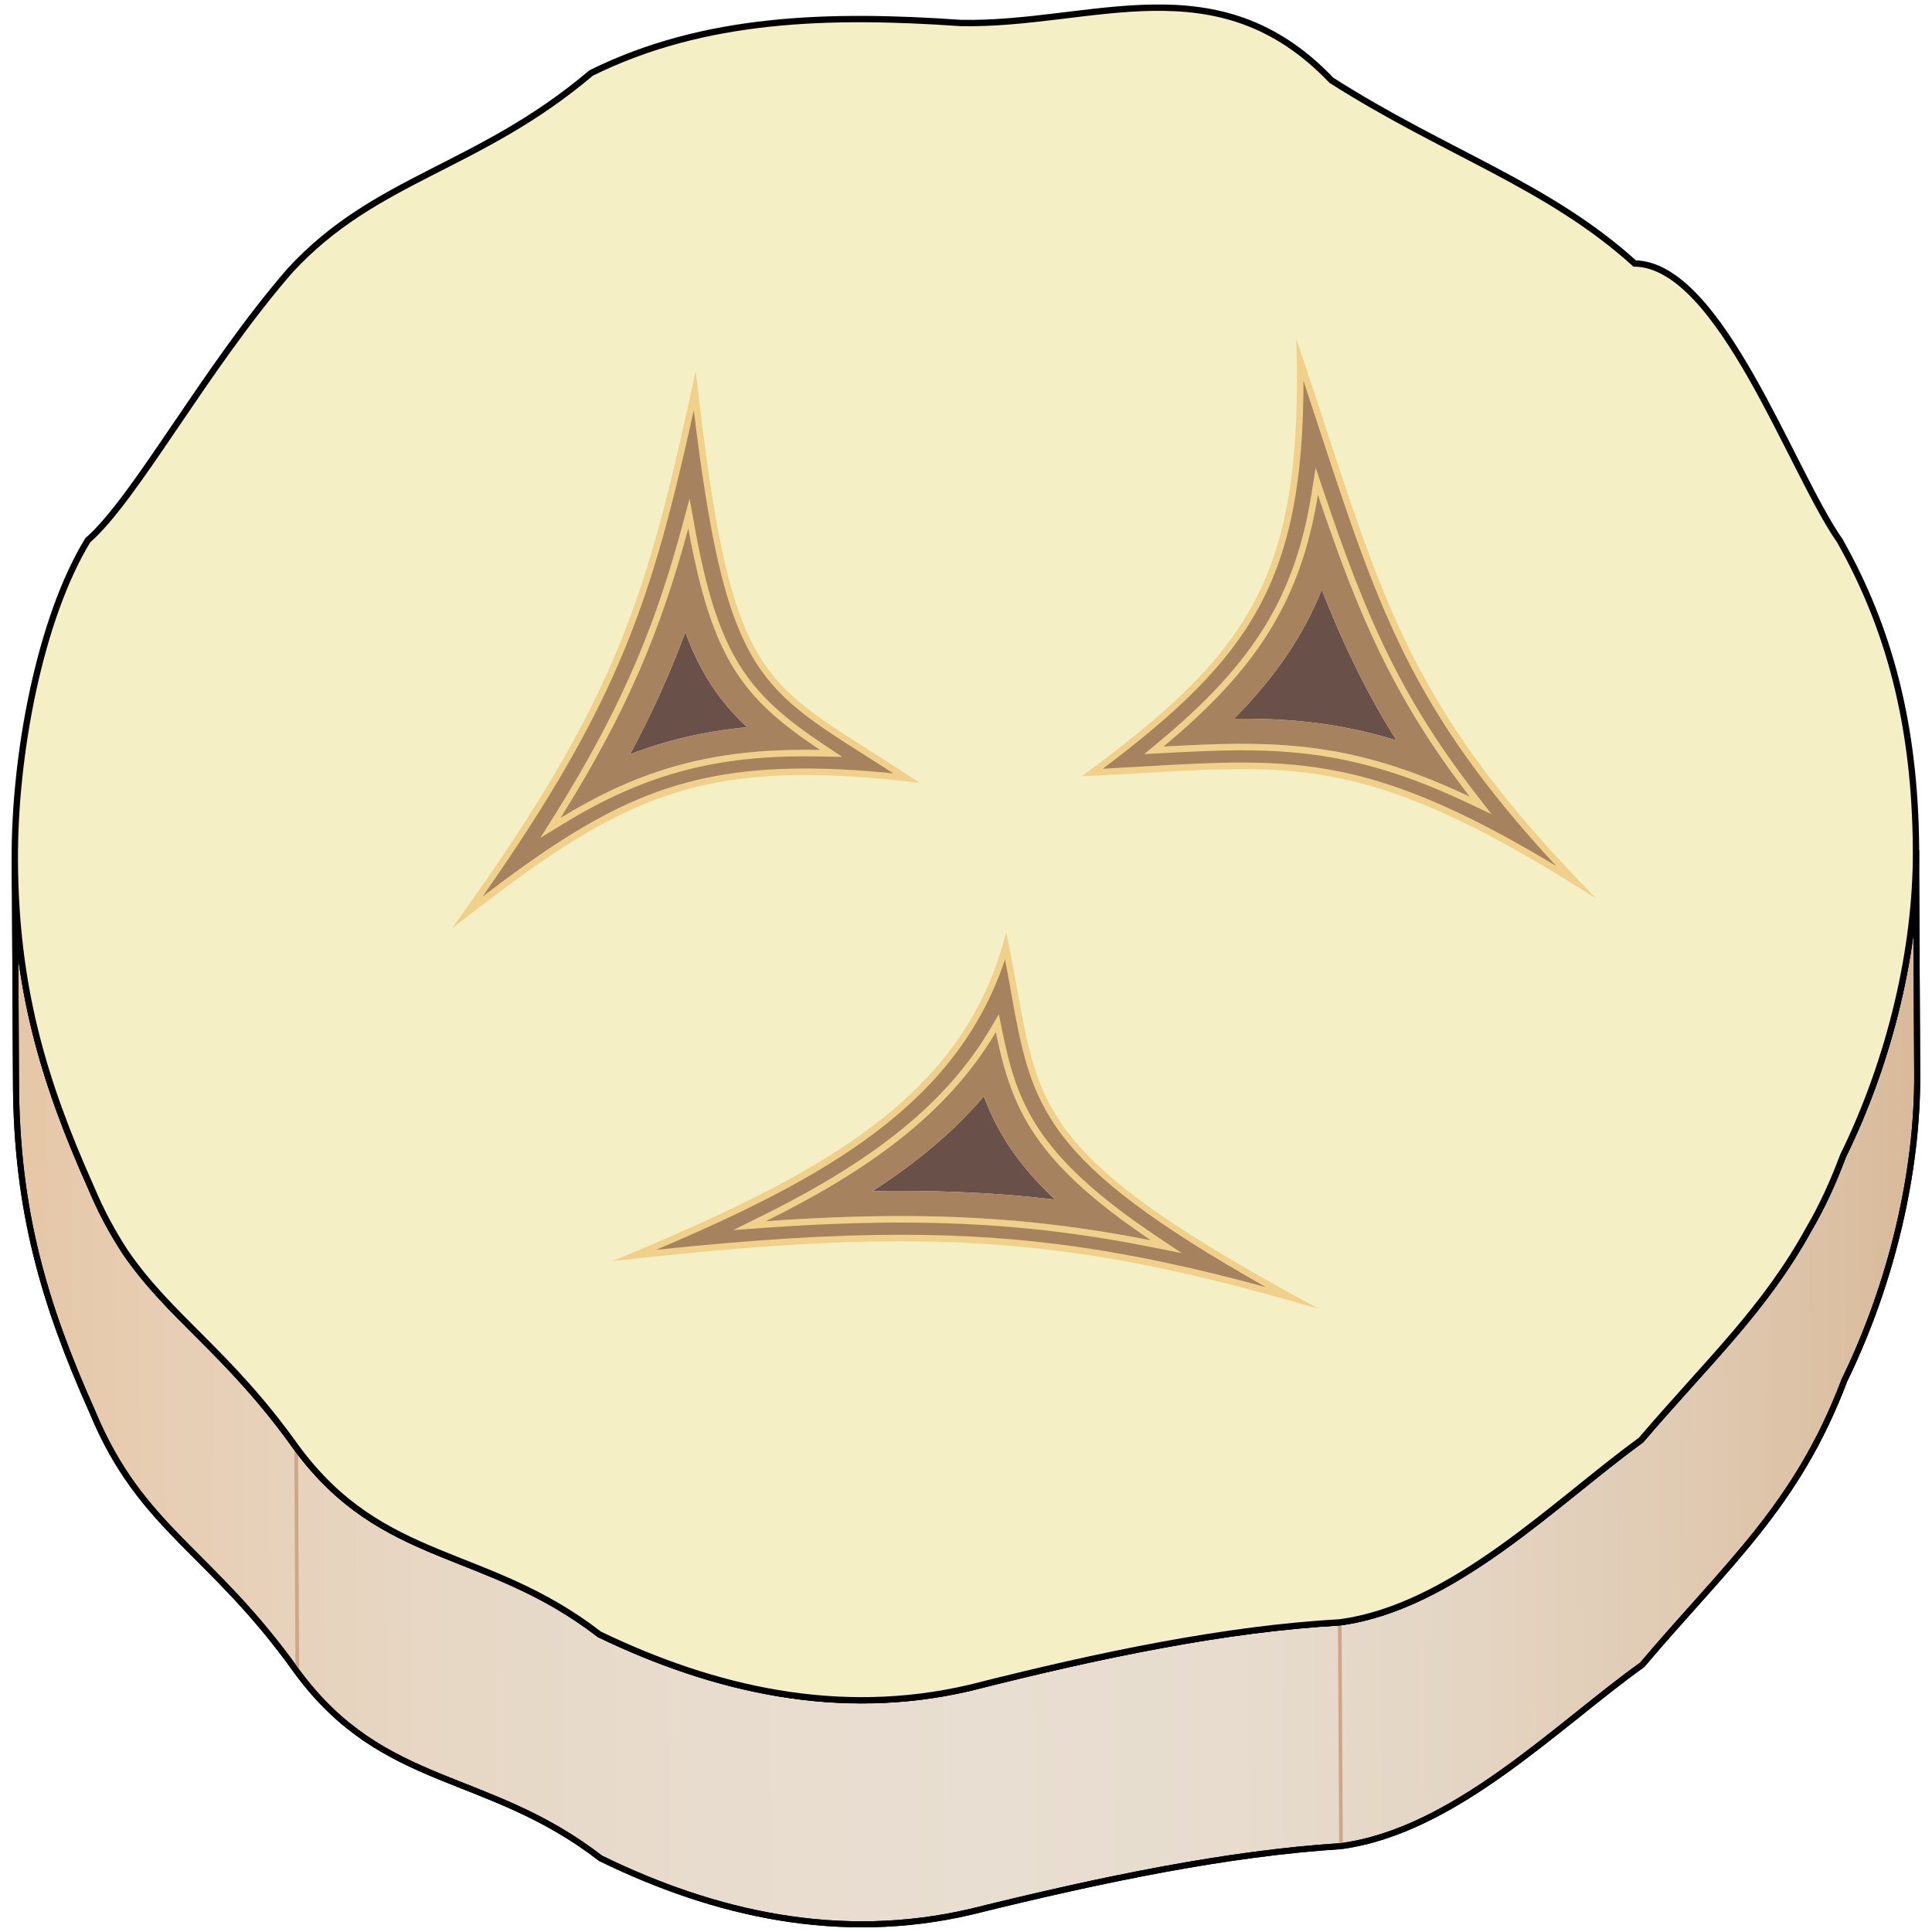
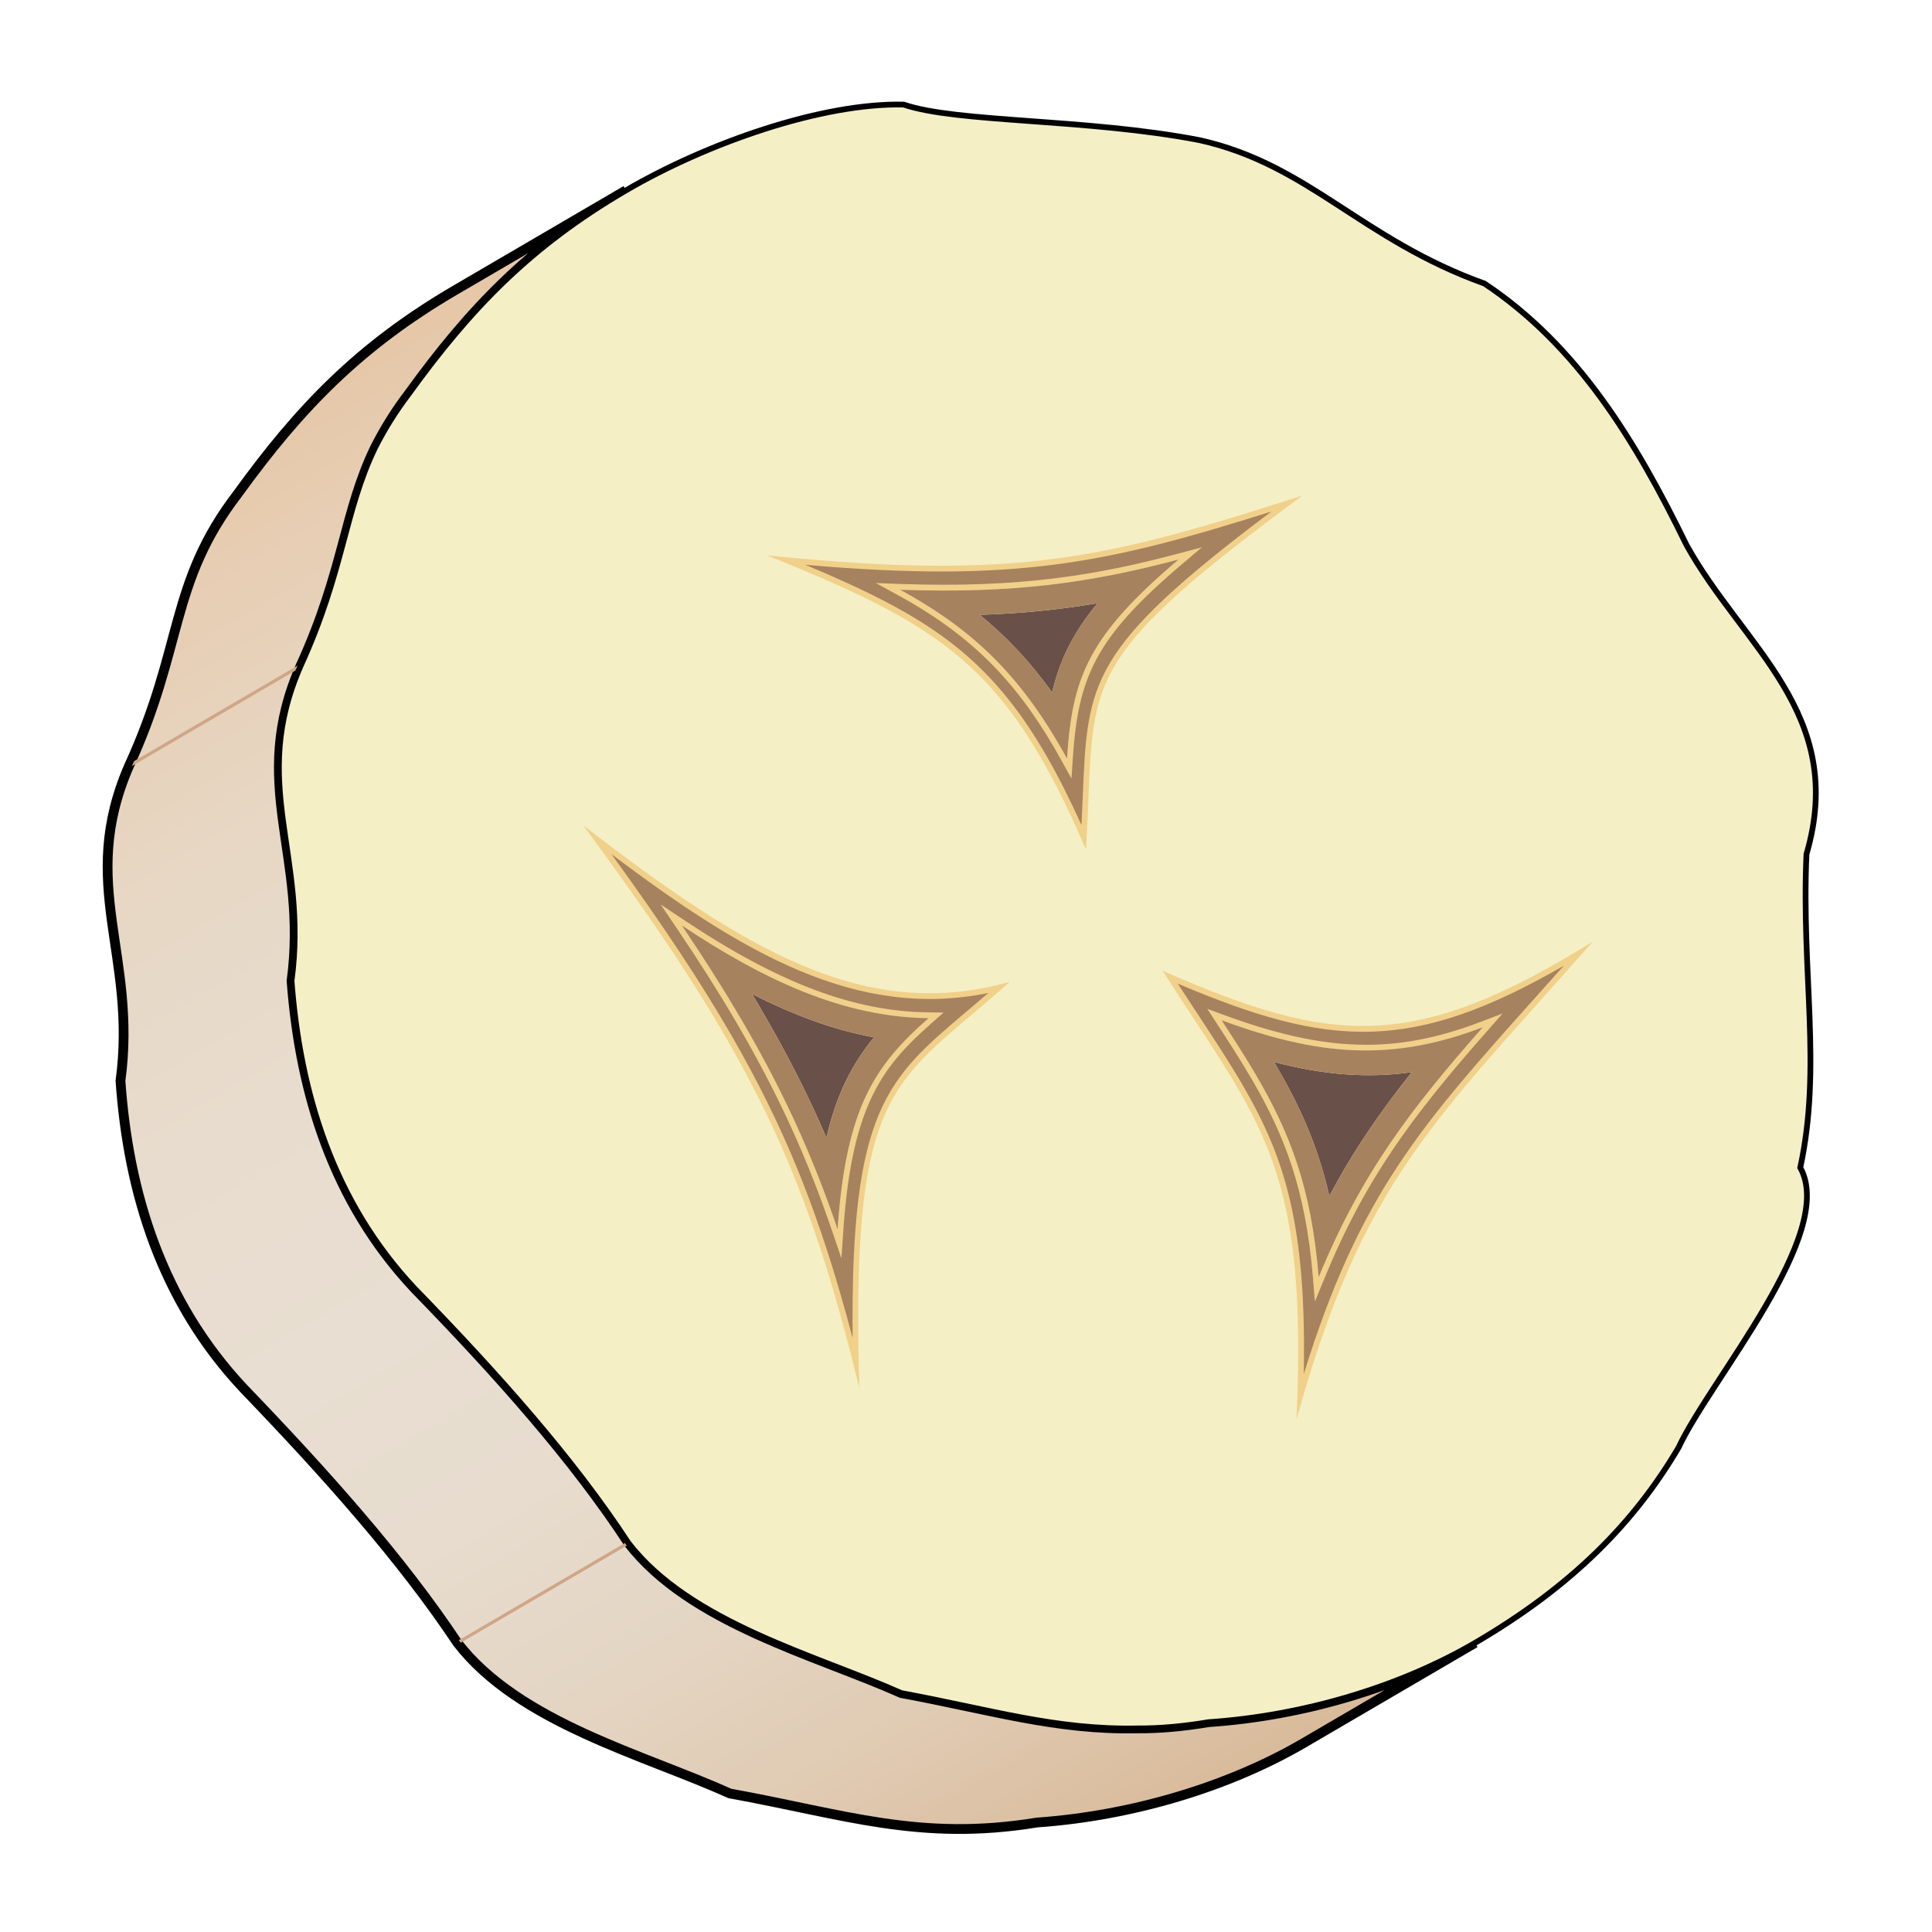
<svg xmlns="http://www.w3.org/2000/svg" version="1.1" id="Layer_1" x="0px" y="0px" width="128px" height="128px" viewBox="0 0 128 128" enable-background="new 0 0 128 128" xml:space="preserve">
  <g>
    <g>
-       <linearGradient id="SVGID_1_" gradientUnits="userSpaceOnUse" x1="32.928" y1="64.289" x2="158.89" y2="64.289" gradientTransform="matrix(1 -0.0054 0.0054 1 -32.1014 28.2897)">
+       <linearGradient id="SVGID_1_" gradientUnits="userSpaceOnUse" x1="-392.492" y1="776.357" x2="-281.022" y2="776.357" gradientTransform="matrix(0.5047 0.8633 -0.8633 0.5047 882.7639 -24.5464)">
        <stop offset="0" style="stop-color:#E6C7A7" />
        <stop offset="0.081" style="stop-color:#E7CEB4" />
        <stop offset="0.215" style="stop-color:#E7D7C4" />
        <stop offset="0.356" style="stop-color:#E8DCCE" />
        <stop offset="0.512" style="stop-color:#E8DED1" />
        <stop offset="0.638" style="stop-color:#E7DCCE" />
        <stop offset="0.759" style="stop-color:#E4D5C3" />
        <stop offset="0.879" style="stop-color:#E0CAB2" />
        <stop offset="0.996" style="stop-color:#D9BB9B" />
        <stop offset="1" style="stop-color:#D9BB9A" />
      </linearGradient>
-       <path fill="url(#SVGID_1_)" stroke="#010101" stroke-width="0.4" stroke-miterlimit="10" d="M126.941,56.333l0.078,14.832    c0.036,6.465-1.675,13.819-4.829,20.298c-3.145,8.318-7.749,12.173-13.389,18.835c-5.692,4.075-12.44,11.006-19.958,12.012    c-7.53,0.48-15.812,2.194-24.505,4.345c-8.698,2.041-16.999,0.148-24.542-3.534c-7.556-5.835-14.346-4.56-20.099-12.344    c-5.718-8.055-10.346-9.435-13.575-17.236c-3.229-7.207-5.017-13.397-5.063-21.7L0.981,57.009    c0.044,8.308,1.833,14.492,5.062,21.7c0.676,1.612,1.416,2.956,2.22,4.196c2.99,4.401,6.836,6.642,11.357,12.988    c5.754,7.837,12.541,6.556,20.096,12.394c7.543,3.628,15.844,5.577,24.54,3.539c8.698-2.205,16.98-3.916,24.505-4.337    c7.52-1.009,14.27-7.95,19.958-12.074c4.441-5.199,8.215-8.669,11.148-14.023c0.824-1.404,1.579-3.033,2.243-4.814    C125.263,70.15,126.973,62.805,126.941,56.333z" />
-       <line fill="none" stroke="#CFA686" stroke-width="0.24" stroke-miterlimit="10" x1="19.62" y1="95.893" x2="19.698" y2="110.778" />
-       <line fill="none" stroke="#CFA686" stroke-width="0.24" stroke-miterlimit="10" x1="88.761" y1="107.488" x2="88.844" y2="122.311" />
-       <path fill="none" stroke="#010101" stroke-width="0.4" stroke-miterlimit="10" d="M126.941,56.333l0.078,14.832    c0.036,6.465-1.675,13.819-4.829,20.298c-3.145,8.318-7.749,12.173-13.389,18.835c-5.692,4.075-12.44,11.006-19.958,12.012    c-7.53,0.48-15.812,2.194-24.505,4.345c-8.698,2.041-16.999,0.148-24.542-3.534c-7.556-5.835-14.346-4.56-20.099-12.344    c-5.718-8.055-10.346-9.435-13.575-17.236c-3.229-7.207-5.017-13.397-5.063-21.7L0.981,57.009    c0.044,8.308,1.833,14.492,5.062,21.7c0.676,1.612,1.416,2.956,2.22,4.196c2.99,4.401,6.836,6.642,11.357,12.988    c5.754,7.837,12.541,6.556,20.096,12.394c7.543,3.628,15.844,5.577,24.54,3.539c8.698-2.205,16.98-3.916,24.505-4.337    c7.52-1.009,14.27-7.95,19.958-12.074c4.441-5.199,8.215-8.669,11.148-14.023c0.824-1.404,1.579-3.033,2.243-4.814    C125.263,70.15,126.973,62.805,126.941,56.333z" />
-       <path fill="#F4EFC5" stroke="#010101" stroke-width="0.421" stroke-miterlimit="10" d="M126.941,56.333    c0.032,6.472-1.679,13.817-4.831,20.244c-0.664,1.781-1.419,3.41-2.243,4.814c-2.933,5.354-6.707,8.825-11.148,14.023    c-5.688,4.124-12.438,11.065-19.958,12.074c-7.525,0.421-15.808,2.132-24.505,4.337c-8.696,2.039-16.997,0.09-24.54-3.539    c-7.555-5.838-14.342-4.557-20.096-12.394c-4.521-6.346-8.367-8.586-11.357-12.988c-0.804-1.24-1.544-2.583-2.22-4.196    c-3.229-7.208-5.018-13.393-5.062-21.7c-0.038-7.061,1.671-16.022,4.833-21.214c3.175-2.765,7.749-11.359,13.39-17.86    c5.676-6.175,12.467-6.755,19.96-13.098c7.502-3.711,15.793-3.918,24.5-3.312c8.708,0.166,16.975-4.137,24.548,3.798    c7.551,4.814,14.351,6.936,20.089,12.134c5.674,0.082,10.375,13.794,13.589,18.363C125.109,41.518,126.896,47.925,126.941,56.333z    " />
+       <path fill="url(#SVGID_1_)" stroke="#010101" stroke-width="0.648" stroke-miterlimit="10" d="M97.727,108.845l-11.332,6.622    c-4.941,2.888-11.334,4.831-17.693,5.28c-7.767,1.271-12.759-0.552-20.36-1.928c-5.642-2.559-13.939-4.663-18.037-9.979    c-3.7-5.561-8.678-11.148-14.172-16.86c-5.414-5.762-7.636-12.962-8.151-20.372c1.129-8.373-2.854-13.012,0.567-20.865    c3.642-7.945,2.653-12.104,7.202-18.029c4.096-5.664,8.047-9.771,14.391-13.482l11.333-6.622    c-6.348,3.71-10.296,7.817-14.392,13.481c-0.936,1.23-1.639,2.393-2.231,3.557c-2.052,4.24-2.066,8.178-4.929,14.451    c-3.463,7.878,0.523,12.512-0.608,20.885c0.557,7.386,2.736,14.611,8.146,20.373c5.538,5.69,10.516,11.281,14.169,16.862    c4.098,5.316,12.405,7.418,18.082,9.951c5.95,1.104,10.279,2.46,15.681,2.339c1.44,0.012,3.021-0.133,4.681-0.412    C86.393,113.673,92.78,111.732,97.727,108.845z" />
+       <line fill="none" stroke="#CFA686" stroke-width="0.212" stroke-miterlimit="10" x1="19.922" y1="44.099" x2="8.549" y2="50.743" />
+       <line fill="none" stroke="#CFA686" stroke-width="0.212" stroke-miterlimit="10" x1="41.628" y1="102.22" x2="30.305" y2="108.841" />
+       <path fill="none" stroke="#010101" stroke-width="0.354" stroke-miterlimit="10" d="M97.727,108.845l-11.332,6.622    c-4.941,2.888-11.334,4.831-17.693,5.28c-7.767,1.271-12.759-0.552-20.36-1.928c-5.642-2.559-13.939-4.663-18.037-9.979    c-3.7-5.561-8.678-11.148-14.172-16.86c-5.414-5.762-7.636-12.962-8.151-20.372c1.129-8.373-2.854-13.012,0.567-20.865    c3.642-7.945,2.653-12.104,7.202-18.029c4.096-5.664,8.047-9.771,14.391-13.482l11.333-6.622    c-6.348,3.71-10.296,7.817-14.392,13.481c-0.936,1.23-1.639,2.393-2.231,3.557c-2.052,4.24-2.066,8.178-4.929,14.451    c-3.463,7.878,0.523,12.512-0.608,20.885c0.557,7.386,2.736,14.611,8.146,20.373c5.538,5.69,10.516,11.281,14.169,16.862    c4.098,5.316,12.405,7.418,18.082,9.951c5.95,1.104,10.279,2.46,15.681,2.339c1.44,0.012,3.021-0.133,4.681-0.412    C86.393,113.673,92.78,111.732,97.727,108.845z" />
+       <path fill="#F4EFC5" stroke="#010101" stroke-width="0.381" stroke-miterlimit="10" d="M97.727,108.845    c-4.946,2.888-11.334,4.826-17.653,5.254c-1.658,0.278-3.239,0.422-4.683,0.412c-5.4,0.12-9.73-1.236-15.678-2.339    c-5.678-2.534-13.983-4.636-18.084-9.952c-3.653-5.58-8.63-11.172-14.167-16.861c-5.411-5.762-7.591-12.987-8.147-20.373    c1.133-8.375-2.853-13.008,0.608-20.885c2.862-6.273,2.877-10.213,4.929-14.451c0.595-1.166,1.296-2.326,2.233-3.559    c4.096-5.664,8.044-9.771,14.391-13.48c5.395-3.153,13.019-5.809,18.396-5.682c3.524,1.209,12.134,0.911,19.612,2.359    c7.243,1.616,10.693,6.564,18.87,9.501c6.163,4.107,9.99,10.37,13.378,17.312c3.726,6.747,10.682,11.179,7.951,20.492    c-0.348,7.918,1.035,14.068-0.41,20.766c2.447,4.384-5.98,14.056-8.061,18.54C108.27,100.886,104.15,105.089,97.727,108.845z" />
    </g>
    <g>
      <g>
-         <path fill="#A7825F" d="M30.979,60.432C41.1,46.209,43.048,39.497,46.029,25.9c2.107,18.078,3.847,19.18,11.54,24.049     c0.768,0.486,1.596,1.01,2.49,1.594c-2.549-0.277-4.752-0.413-6.714-0.413C44.264,51.13,39.324,53.975,30.979,60.432z      M45.395,34.937c-1.618,5.979-3.673,11.523-8.443,19.14l-0.484,0.773l0.779-0.475c5.172-3.154,9.767-4.452,15.858-4.481     l0.276-0.001c0.314,0,0.63,0.005,0.953,0.011l0.735,0.014l-0.611-0.408c-5.132-3.429-7.1-6.013-8.643-14.554l-0.17-0.942     L45.395,34.937z" />
-         <path fill="#F1D089" d="M45.966,27.188c2.071,16.983,4.088,18.261,11.487,22.944c0.54,0.342,1.12,0.709,1.734,1.104     c-2.183-0.216-4.107-0.321-5.843-0.321c-8.729,0-13.651,2.604-21.371,8.481C41.109,46.352,43.204,39.632,45.966,27.188      M35.8,55.509l1.559-0.95c5.136-3.132,9.698-4.421,15.75-4.45l0.272-0.001c0.313,0,0.628,0.005,0.949,0.011l1.47,0.027     l-1.223-0.817c-5.075-3.391-7.021-5.949-8.55-14.413l-0.34-1.884l-0.5,1.848c-1.613,5.961-3.662,11.487-8.417,19.082L35.8,55.509      M46.095,24.586c-3.271,15.031-5.064,21.571-16.161,36.933c9.106-7.129,14.093-10.173,23.41-10.173     c2.24,0,4.729,0.176,7.586,0.513C50.339,44.833,48.535,46.233,46.095,24.586L46.095,24.586z M37.134,54.191     c4.484-7.161,6.678-12.583,8.468-19.198c1.588,8.798,3.689,11.324,8.735,14.695c-0.324-0.006-0.642-0.011-0.957-0.011     c-0.092,0-0.185,0-0.277,0.001C46.626,49.709,42.078,51.176,37.134,54.191L37.134,54.191z" />
+         <path fill="#A7825F" d="M52.124,37.112c15.378,1.465,21.384-0.013,33.124-3.744C72.326,42.981,72.25,44.802,71.923,52.853     c-0.033,0.803-0.069,1.67-0.12,2.614c-0.915-2.076-1.786-3.824-2.654-5.329C65.131,43.18,60.765,40.651,52.124,37.112z      M78.043,36.881c-5.3,1.405-10.457,2.284-18.406,1.998l-0.806-0.028l0.708,0.387c4.706,2.567,7.734,5.515,10.451,10.17     l0.122,0.212c0.14,0.24,0.276,0.484,0.415,0.735l0.313,0.57l0.041-0.649c0.358-5.45,1.468-8.103,7.331-13.063l0.646-0.547     L78.043,36.881z" />
+         <path fill="#F1D089" d="M84.232,33.89c-12.099,9.102-12.186,11.213-12.5,18.957c-0.023,0.564-0.048,1.172-0.08,1.816     c-0.801-1.767-1.571-3.289-2.339-4.619c-3.862-6.689-8.037-9.309-15.957-12.625C67.396,38.647,73.474,37.28,84.232,33.89      M58.029,38.63l1.418,0.774c4.673,2.551,7.68,5.476,10.379,10.101l0.121,0.209c0.139,0.24,0.275,0.482,0.411,0.732l0.631,1.138     l0.085-1.298c0.352-5.39,1.453-8.014,7.263-12.93l1.293-1.095l-1.637,0.435c-5.282,1.402-10.425,2.276-18.348,1.992L58.029,38.63      M86.283,32.837c-12.967,4.145-18.772,5.664-35.456,3.957c9.493,3.824,14.032,6.299,18.154,13.44     c0.991,1.717,1.957,3.701,2.965,6.04C72.645,45.049,70.773,44.285,86.283,32.837L86.283,32.837z M59.63,39.069     c7.472,0.268,12.598-0.449,18.46-2.004c-6.041,5.109-7.047,7.838-7.396,13.195c-0.14-0.25-0.276-0.496-0.416-0.738     c-0.04-0.07-0.082-0.142-0.124-0.211C67.266,44.36,64.128,41.525,59.63,39.069L59.63,39.069z" />
      </g>
-       <path fill="#695049" d="M45.403,41.893c-1.026,2.765-2.208,5.379-3.656,8.075c2.474-0.951,4.979-1.522,7.742-1.791    C47.689,46.488,46.407,44.603,45.403,41.893z" />
-       <path fill="#A7825F" d="M45.603,34.993c-1.79,6.614-3.984,12.037-8.468,19.198c4.944-3.015,9.492-4.482,15.969-4.513    c0.406-0.004,0.815,0.002,1.234,0.01C49.292,46.317,47.191,43.791,45.603,34.993z M45.403,41.893    c1.004,2.71,2.287,4.595,4.086,6.284c-2.763,0.268-5.268,0.84-7.742,1.791C43.194,47.272,44.377,44.658,45.403,41.893z" />
+       <path fill="#695049" d="M72.713,39.965c-2.573,0.437-5.1,0.688-7.805,0.771c1.822,1.476,3.368,3.143,4.798,5.141    C70.204,43.749,71.082,41.933,72.713,39.965z" />
+       <path fill="#A7825F" d="M78.09,37.065c-5.86,1.556-10.987,2.273-18.46,2.005c4.497,2.455,7.636,5.291,10.524,10.242    c0.183,0.309,0.359,0.625,0.539,0.95C71.043,44.903,72.051,42.175,78.09,37.065z M72.713,39.965    c-1.631,1.968-2.509,3.785-3.007,5.911c-1.428-1.999-2.976-3.664-4.798-5.141C67.613,40.652,70.141,40.403,72.713,39.965z" />
      <g>
-         <path fill="#A7825F" d="M85.545,85.963c-10.104-2.861-17.287-3.941-25.89-3.941c-4.856,0-10.333,0.356-17.606,1.149     c12.083-5.055,21.518-10.011,24.586-20.489c0.206,1.032,0.377,1.989,0.539,2.887C68.642,73.747,69.222,76.977,85.545,85.963z      M59.654,80.782c5.833,0,10.944,0.497,16.573,1.61l1.052,0.208l-0.89-0.598c-7.35-4.942-9.086-8.21-10.2-13.666l-0.112-0.548     l-0.285,0.481c-2.86,4.831-7.535,8.67-15.159,12.447l-0.98,0.486l1.091-0.078c2.99-0.212,5.728-0.324,8.37-0.341L59.654,80.782z" />
-         <path fill="#F1D089" d="M66.587,63.561c0.138,0.724,0.261,1.41,0.375,2.046c1.392,7.755,2.021,11.261,16.907,19.667     c-9.231-2.508-16.09-3.468-24.213-3.468c-4.535,0-9.609,0.31-16.175,0.996C54.656,78.046,63.379,73.188,66.587,63.561      M48.577,81.495l2.183-0.155c2.985-0.212,5.718-0.324,8.355-0.34l0.539-0.001c5.818,0,10.917,0.495,16.531,1.606l2.104,0.417     l-1.78-1.197c-7.924-5.329-9.147-8.816-10.109-13.53l-0.224-1.096l-0.57,0.962c-2.837,4.793-7.485,8.606-15.069,12.364     L48.577,81.495 M66.665,61.752C63.91,72.697,54.597,77.761,40.569,83.553c7.545-0.855,13.614-1.315,19.086-1.315     c9.491,0,17.194,1.382,27.726,4.48C66.97,75.713,69.051,73.076,66.665,61.752L66.665,61.752z M50.729,80.909     c6.644-3.292,11.996-7.036,15.249-12.53c1.057,5.177,2.594,8.625,10.291,13.802c-5.739-1.135-10.875-1.614-16.615-1.614     c-0.18,0-0.36,0-0.542,0.001C56.54,80.584,53.804,80.69,50.729,80.909L50.729,80.909z" />
+         <path fill="#A7825F" d="M56.702,90.229c-2.278-9.009-4.629-14.994-8.435-21.587c-2.149-3.722-4.847-7.761-8.672-12.983     c9.22,7.023,17.193,12.063,26.582,9.776c-0.701,0.614-1.359,1.171-1.973,1.692C58.585,71.87,56.367,73.744,56.702,90.229z      M49.216,68.093c2.582,4.471,4.461,8.609,6.098,13.416l0.308,0.898l0.063-0.947c0.535-7.819,2.272-10.596,5.961-13.862     l0.369-0.33l-0.495-0.005c-4.968-0.055-9.98-1.938-16.248-6.11l-0.806-0.536l0.542,0.802c1.485,2.198,2.782,4.247,3.965,6.263     L49.216,68.093z" />
+         <path fill="#F1D089" d="M65.481,65.787c-0.495,0.427-0.965,0.825-1.402,1.192c-5.327,4.499-7.737,6.533-7.591,21.66     c-2.161-8.184-4.462-13.864-8.057-20.092c-2.007-3.475-4.488-7.227-7.919-11.955C49.101,63.053,56.684,67.589,65.481,65.787      M43.768,59.921l1.086,1.604c1.482,2.193,2.778,4.238,3.957,6.252l0.239,0.413c2.576,4.46,4.451,8.585,6.084,13.382l0.612,1.796     l0.13-1.896c0.577-8.432,2.709-10.91,5.896-13.732l0.741-0.656l-0.989-0.012c-4.929-0.053-9.909-1.928-16.144-6.078     L43.768,59.921 M66.9,65.046c-9.606,2.733-17.607-2.164-28.253-10.354c3.994,5.404,7.03,9.854,9.451,14.047     c4.2,7.274,6.55,13.79,8.835,23.232C56.338,71.46,59.28,71.887,66.9,65.046L66.9,65.046z M45.169,61.31     c5.462,3.637,10.701,6.081,16.351,6.145c-3.5,3.102-5.463,5.804-6.025,13.992c-1.668-4.9-3.574-9.048-6.115-13.449     c-0.079-0.137-0.159-0.275-0.241-0.414C47.989,65.62,46.698,63.571,45.169,61.31L45.169,61.31z" />
      </g>
-       <path fill="#695049" d="M59.101,78.903c3.799-0.021,7.303,0.154,10.801,0.573c-2.437-2.28-3.812-4.417-4.723-6.84    c-1.916,2.254-4.332,4.312-7.373,6.28C58.246,78.909,58.677,78.902,59.101,78.903z" />
-       <path fill="#A7825F" d="M65.978,68.379c-3.253,5.495-8.605,9.239-15.249,12.53c3.074-0.219,5.81-0.325,8.383-0.341    c5.961-0.031,11.238,0.442,17.156,1.613C68.572,77.004,67.035,73.556,65.978,68.379z M65.179,72.636    c0.911,2.423,2.286,4.56,4.723,6.84c-3.498-0.418-7.002-0.593-10.801-0.573c-0.424-0.001-0.855,0.006-1.295,0.013    C60.848,76.948,63.263,74.89,65.179,72.636z" />
+       <path fill="#695049" d="M50.411,66.838c1.696,2.902,3.113,5.667,4.341,8.534c0.668-2.879,1.697-4.877,3.152-6.646    c-2.578-0.472-5.221-1.414-8.076-2.872C50.029,66.187,50.224,66.513,50.411,66.838z" />
+       <path fill="#A7825F" d="M61.52,67.454c-5.652-0.063-10.888-2.508-16.351-6.145c1.528,2.26,2.821,4.311,3.97,6.275    c2.661,4.554,4.634,8.807,6.355,13.861C56.057,73.258,58.02,70.556,61.52,67.454z M57.904,68.726    c-1.455,1.77-2.484,3.768-3.152,6.646c-1.229-2.865-2.646-5.631-4.341-8.534c-0.188-0.325-0.382-0.651-0.583-0.984    C52.683,67.312,55.326,68.254,57.904,68.726z" />
      <g>
-         <path fill="#A7825F" d="M104.361,58.399c-10.371-6.449-15.689-7.665-22.143-7.665c-1.982,0-4.041,0.12-6.425,0.258     c-1.078,0.063-2.213,0.128-3.421,0.188c10.542-7.84,13.995-12.967,13.76-27.314c0.492,1.476,0.951,2.874,1.388,4.205     C91.689,40.779,93.859,47.394,104.361,58.399z M82.221,49.495c4.62,0,8.95,0.593,15.066,3.485l0.812,0.384l-0.549-0.71     c-4.963-6.422-7.272-11.754-10.031-19.943l-0.279-0.828l-0.138,0.863c-1.091,6.815-3.844,11.301-10.158,16.551l-0.5,0.416     l0.649-0.035c1.761-0.094,3.341-0.172,4.843-0.182L82.221,49.495z" />
-         <path fill="#F1D089" d="M86.359,25.233c0.332,1.004,0.649,1.971,0.956,2.906c4.029,12.281,6.197,18.885,15.787,29.237     c-9.525-5.744-14.682-6.856-20.884-6.856c-1.989,0-4.05,0.12-6.438,0.258c-0.865,0.05-1.767,0.103-2.714,0.152     C82.901,43.525,86.354,38.392,86.359,25.233 M75.806,49.961l1.298-0.069c1.758-0.094,3.335-0.172,4.833-0.181l0.284-0.001     c4.591,0,8.894,0.589,14.975,3.465l1.624,0.768l-1.098-1.421c-4.944-6.397-7.246-11.714-9.998-19.88l-0.558-1.656l-0.276,1.725     c-1.082,6.757-3.814,11.207-10.083,16.419L75.806,49.961 M85.882,22.443c0.499,15.815-3.077,20.798-14.209,28.986     c4.181-0.189,7.489-0.478,10.545-0.478c6.811,0,12.371,1.433,23.55,8.592C92.682,46.221,91.599,39.402,85.882,22.443     L85.882,22.443z M77.081,49.461c5.949-4.946,9.074-9.44,10.233-16.682c2.568,7.621,4.894,13.315,10.065,20.006     c-5.982-2.829-10.271-3.506-15.159-3.506c-0.095,0-0.19,0-0.287,0.001C80.407,49.289,78.813,49.369,77.081,49.461L77.081,49.461z     " />
+         <path fill="#A7825F" d="M86.152,92.454c0.354-10.802-1.068-15.416-3.924-20.362c-0.877-1.519-1.881-3.043-3.041-4.81     c-0.525-0.799-1.078-1.64-1.659-2.539c10.675,4.61,16.132,4.989,27.022-1.54c-0.914,1.03-1.781,2-2.608,2.925     C94.049,74.945,89.939,79.535,86.152,92.454z M83.179,71.546c2.044,3.54,3.507,7.121,3.995,13.089l0.066,0.792l0.299-0.736     c2.727-6.645,5.791-10.772,10.847-16.51l0.511-0.581l-0.723,0.277c-5.705,2.18-10.361,2.055-17.178-0.462l-0.54-0.199     l0.313,0.482c0.852,1.308,1.61,2.483,2.283,3.631L83.179,71.546z" />
+         <path fill="#F1D089" d="M103.604,63.982c-0.621,0.699-1.224,1.369-1.805,2.019c-7.629,8.52-11.73,13.105-15.422,25.035     c0.188-9.842-1.241-14.285-3.984-19.037c-0.882-1.526-1.884-3.052-3.047-4.82c-0.422-0.642-0.86-1.309-1.317-2.012     C88.056,69.425,93.517,69.8,103.604,63.982 M79.984,66.837l0.627,0.962c0.85,1.306,1.607,2.48,2.277,3.625l0.126,0.216     c2.032,3.519,3.484,7.076,3.971,13.01l0.13,1.585l0.604-1.47c2.714-6.621,5.771-10.735,10.812-16.459l1.023-1.161l-1.445,0.552     c-5.656,2.161-10.276,2.035-17.045-0.463L79.984,66.837 M105.53,62.38c-11.899,7.383-17.3,6.845-28.501,1.938     c1.995,3.121,3.68,5.529,5.032,7.871c3.014,5.221,4.374,10.113,3.835,21.85C90.316,78.115,95.064,74.268,105.53,62.38     L105.53,62.38z M80.931,67.591c6.423,2.371,11.249,2.777,17.313,0.463c-4.705,5.339-8.041,9.642-10.881,16.564     c-0.478-5.836-1.856-9.424-4.019-13.168c-0.042-0.073-0.085-0.147-0.128-0.22C82.535,70.063,81.768,68.878,80.931,67.591     L80.931,67.591z" />
      </g>
-       <path fill="#695049" d="M81.926,47.615c3.454-0.02,6.754,0.256,10.588,1.434c-2.009-3.197-3.529-6.381-4.943-9.974    c-1.24,3.08-3.105,5.805-5.81,8.539C81.812,47.613,81.87,47.616,81.926,47.615z" />
-       <path fill="#A7825F" d="M87.314,32.779c-1.159,7.242-4.285,11.736-10.233,16.682c1.732-0.092,3.326-0.172,4.853-0.182    c5.007-0.026,9.347,0.621,15.445,3.505C92.208,46.094,89.882,40.4,87.314,32.779z M92.514,49.049    c-3.833-1.178-7.134-1.453-10.588-1.434c-0.057,0.001-0.114-0.002-0.165-0.001c2.705-2.734,4.57-5.459,5.81-8.539    C88.985,42.667,90.505,45.852,92.514,49.049z" />
+       <path fill="#695049" d="M84.488,70.487c1.544,2.639,2.793,5.29,3.586,8.75c1.561-2.955,3.328-5.529,5.457-8.201    c-2.91,0.412-5.823,0.188-9.115-0.674C84.441,70.399,84.464,70.445,84.488,70.487z" />
+       <path fill="#A7825F" d="M98.244,68.054c-6.064,2.314-10.891,1.908-17.313-0.463c0.837,1.287,1.603,2.474,2.287,3.639    c2.235,3.828,3.659,7.438,4.147,13.389C90.203,77.695,93.539,73.393,98.244,68.054z M88.075,79.237    c-0.794-3.459-2.044-6.111-3.585-8.75c-0.026-0.042-0.049-0.088-0.073-0.127c3.292,0.863,6.206,1.087,9.116,0.675    C91.403,73.708,89.636,76.282,88.075,79.237z" />
    </g>
  </g>
+   <g id="Basket">
+ </g>
</svg>
